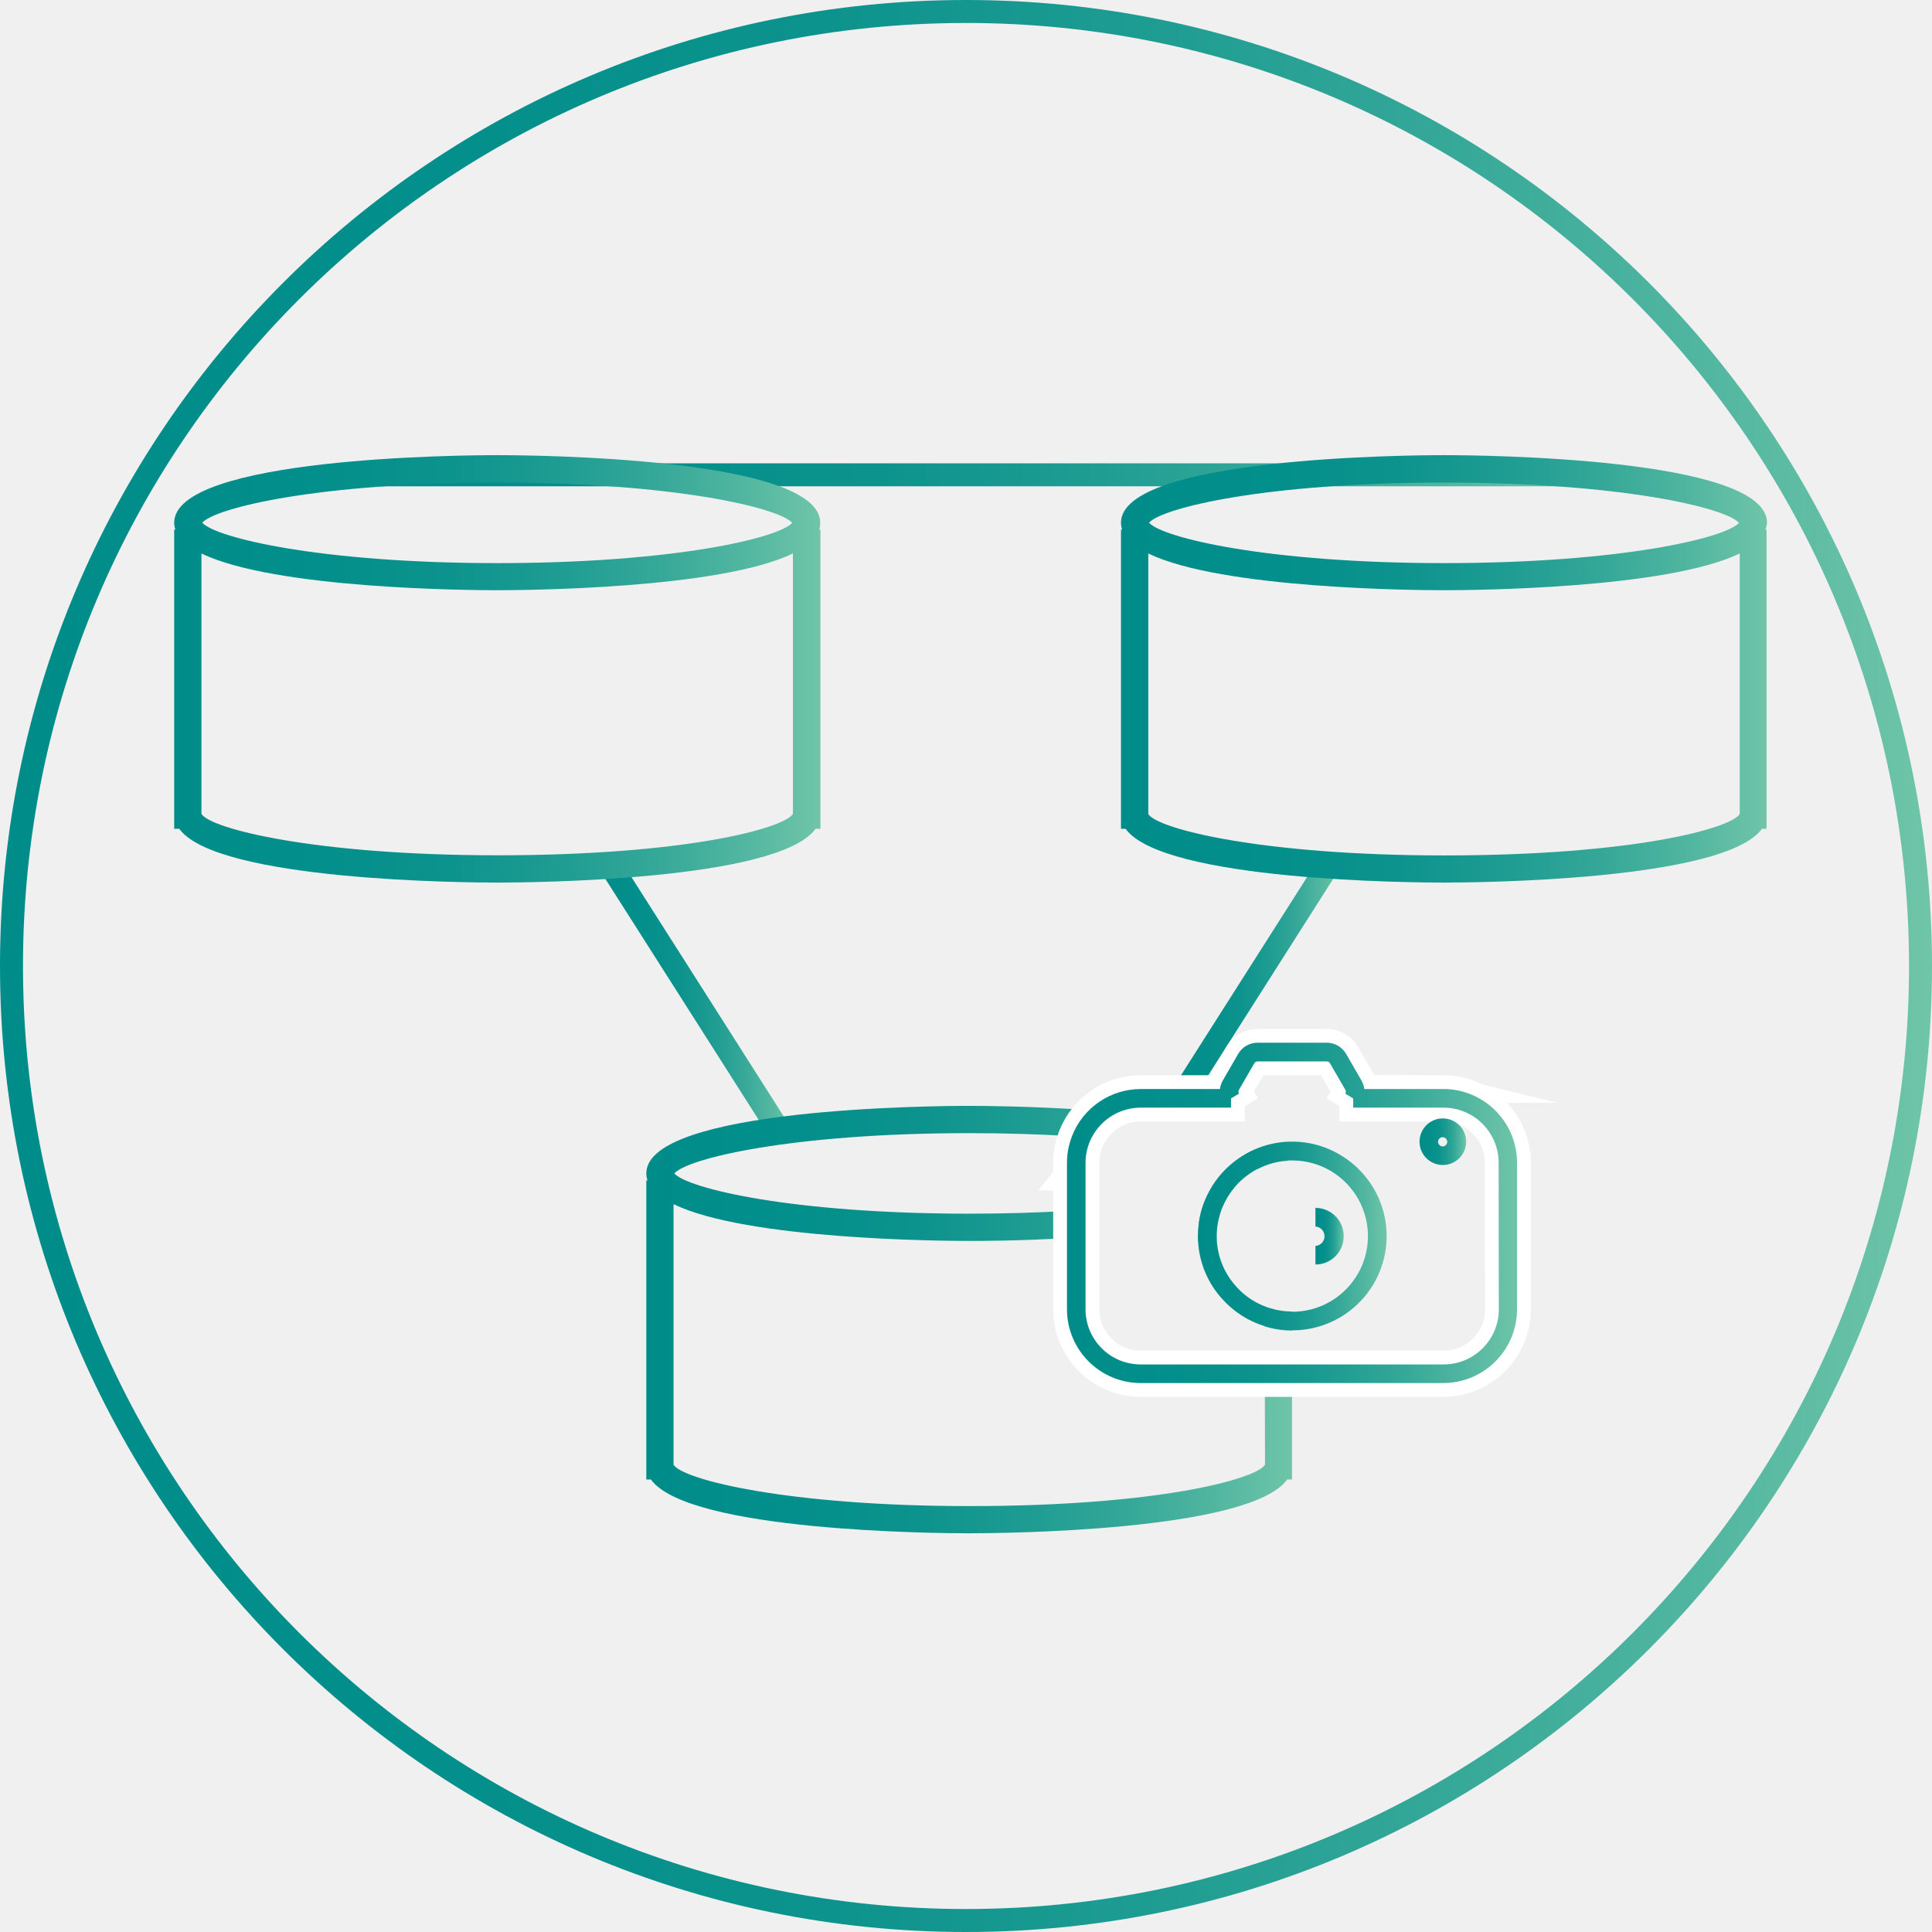
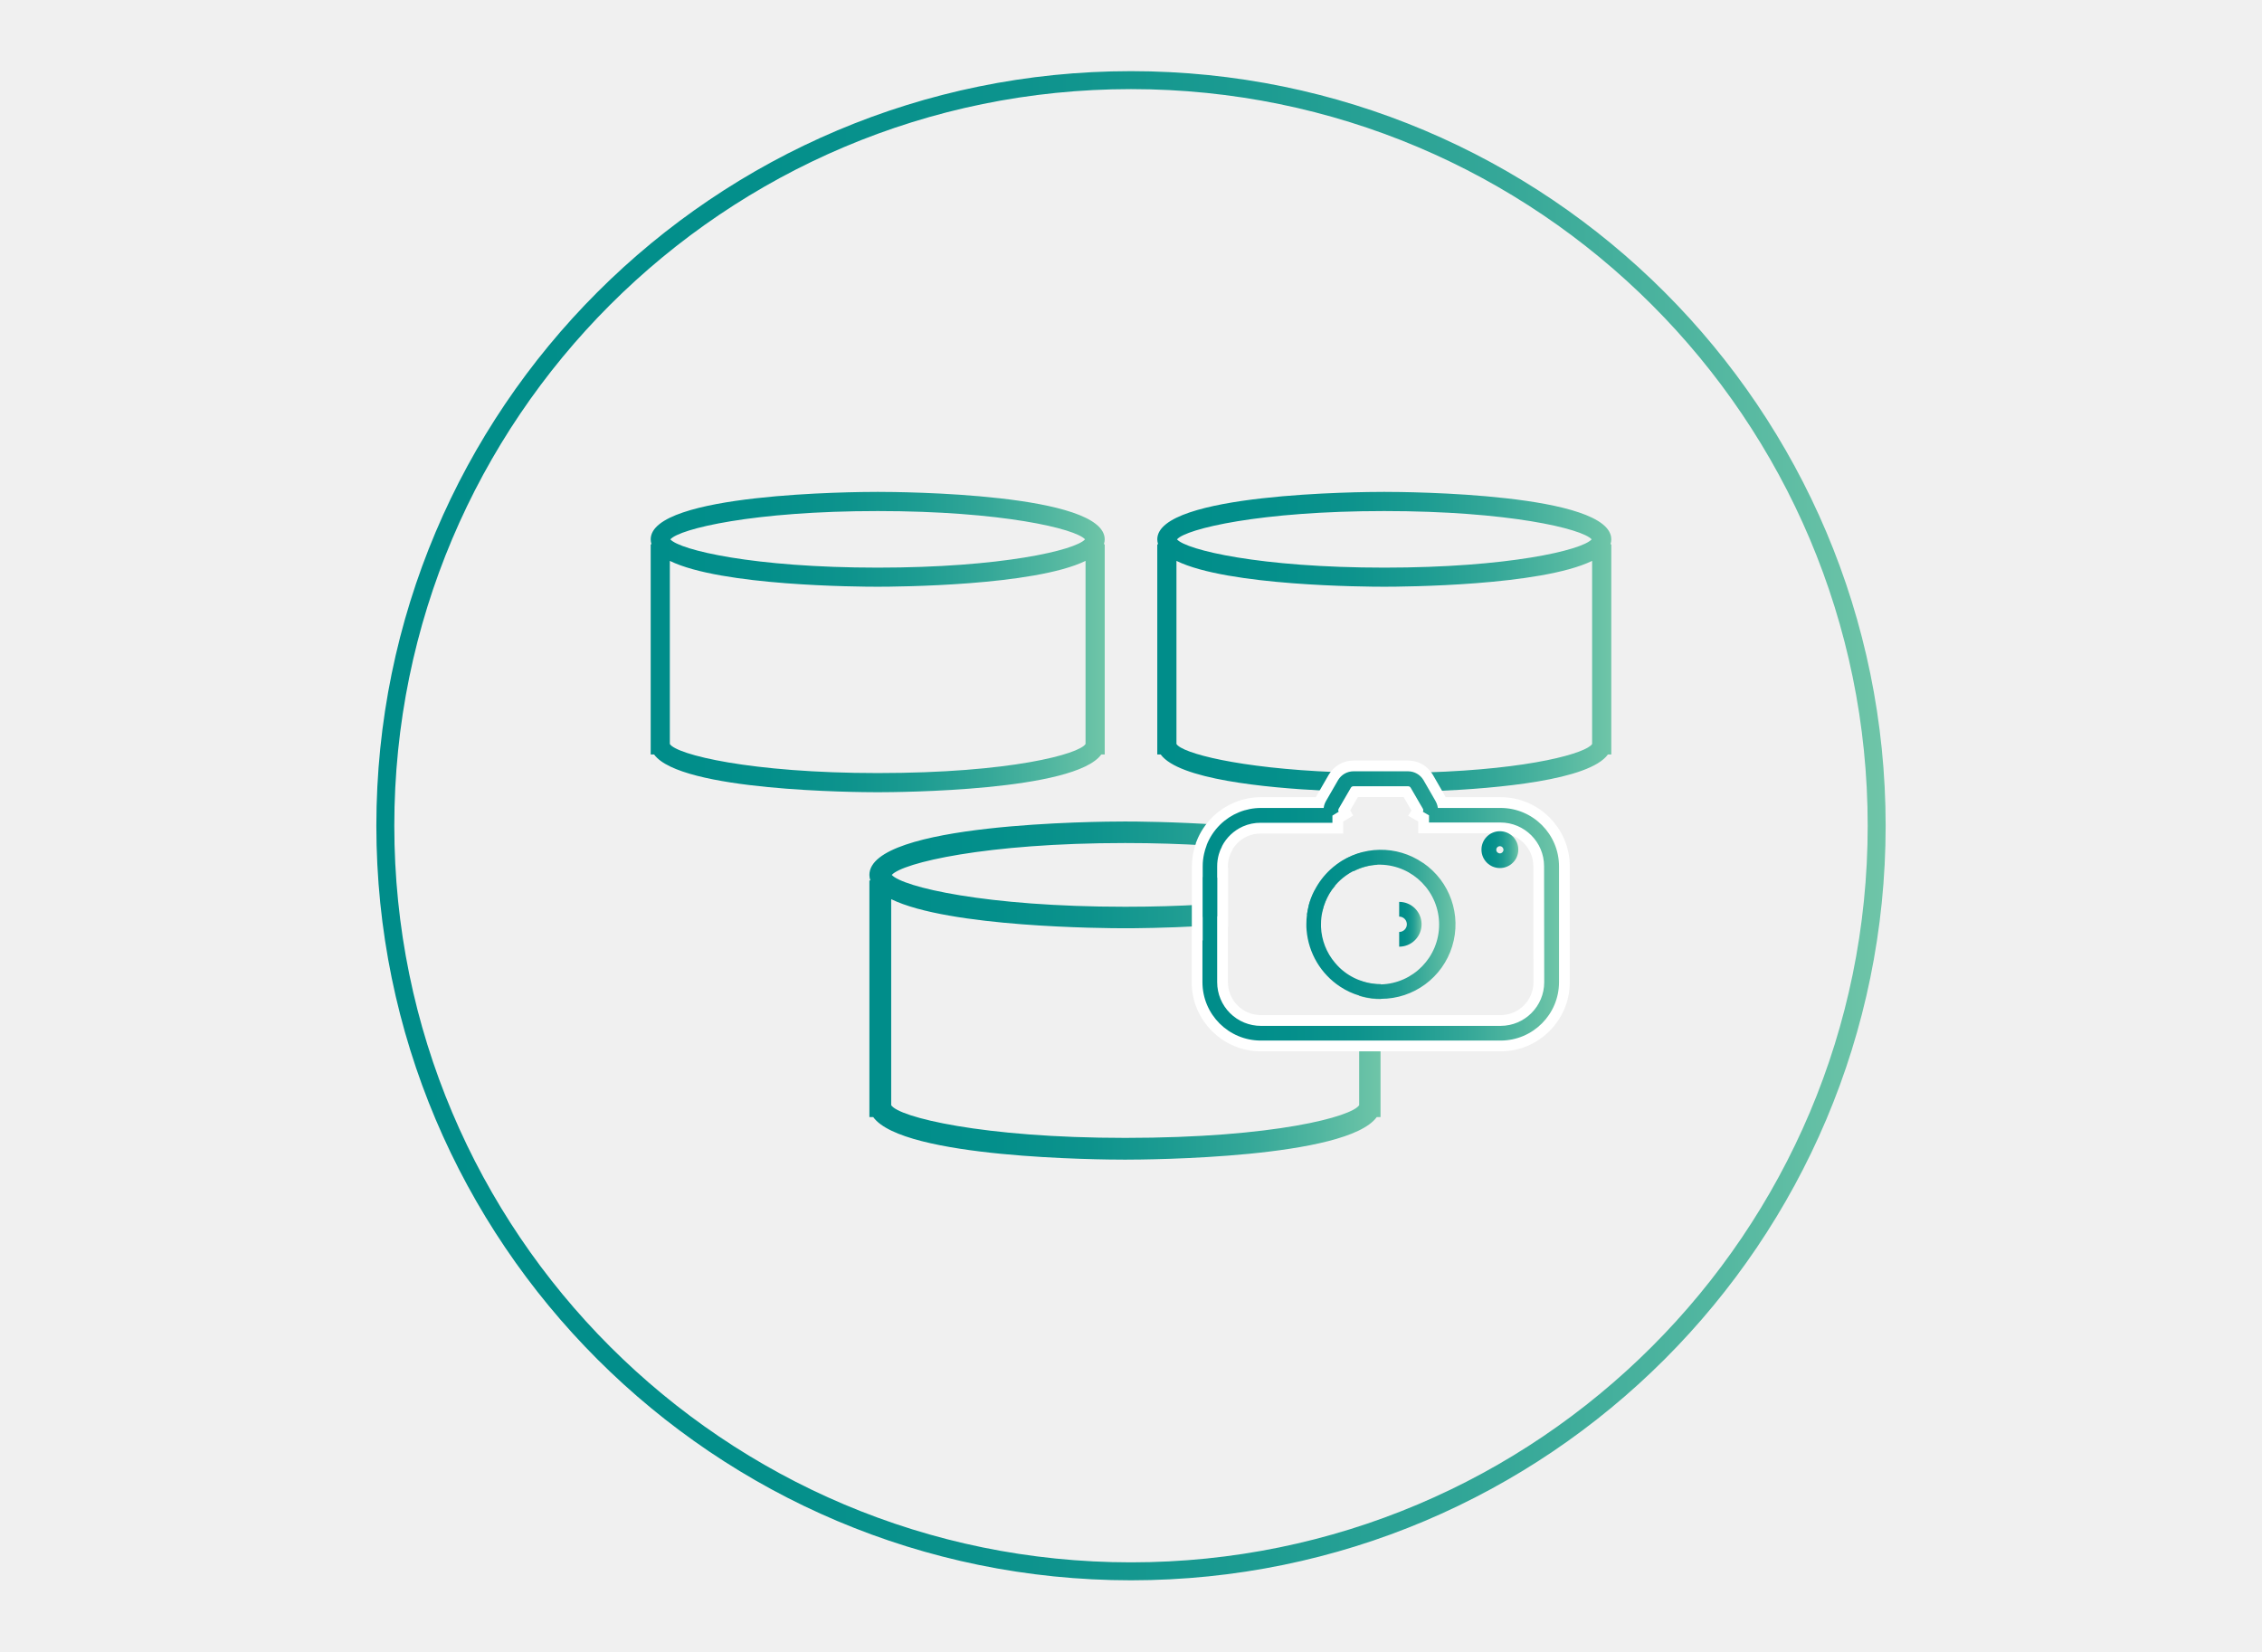
- <svg xmlns="http://www.w3.org/2000/svg" xmlns:xlink="http://www.w3.org/1999/xlink" id="Layer_1" data-name="Layer 1" viewBox="0 0 420.36 420.36">
+ <svg xmlns="http://www.w3.org/2000/svg" xmlns:xlink="http://www.w3.org/1999/xlink" id="Layer_1" data-name="Layer 1" viewBox="0 0 630 460">
  <defs>
-     <style>.cls-1,.cls-2,.cls-3,.cls-4,.cls-8{fill:none;}.cls-2,.cls-3,.cls-4,.cls-8,.cls-9{stroke-miterlimit:10;}.cls-2,.cls-3,.cls-4,.cls-8{stroke-width:5px;}.cls-2{stroke:url(#linear-gradient);}.cls-3{stroke:url(#linear-gradient-2);}.cls-4{stroke:url(#linear-gradient-3);}.cls-5{fill:url(#linear-gradient-4);}.cls-6{fill:url(#linear-gradient-5);}.cls-7{fill:url(#linear-gradient-6);}.cls-8{stroke:url(#linear-gradient-7);}.cls-9{stroke:#fff;stroke-width:6px;}.cls-12,.cls-9{fill:url(#linear-gradient-8);}.cls-10{fill:url(#linear-gradient-9);}.cls-11{fill:url(#linear-gradient-10);}.cls-13{fill:url(#linear-gradient-12);}.cls-14{clip-path:url(#clip-path);}.cls-15{clip-path:url(#clip-path-2);}.cls-16{clip-path:url(#clip-path-3);}.cls-17{clip-path:url(#clip-path-4);}.cls-18{clip-path:url(#clip-path-5);}.cls-19{clip-path:url(#clip-path-6);}.cls-20{clip-path:url(#clip-path-7);}.cls-21{clip-path:url(#clip-path-8);}.cls-22{clip-path:url(#clip-path-9);}.cls-23{clip-path:url(#clip-path-10);}</style>
-     <linearGradient id="linear-gradient" x1="253.35" y1="214.06" x2="291.82" y2="214.06" gradientUnits="userSpaceOnUse">
+     <style>.cls-1{fill:none;stroke-width:5px;stroke:url(#linear-gradient);}.cls-1,.cls-5{stroke-miterlimit:10;}.cls-2{fill:url(#linear-gradient-2);}.cls-3{fill:url(#linear-gradient-3);}.cls-4{fill:url(#linear-gradient-4);}.cls-5{stroke:#fff;stroke-width:6px;}.cls-5,.cls-8{fill:url(#linear-gradient-5);}.cls-6{fill:url(#linear-gradient-6);}.cls-7{fill:url(#linear-gradient-7);}.cls-9{fill:url(#linear-gradient-9);}</style>
+     <linearGradient id="linear-gradient" x1="104.82" y1="58.53" x2="525.18" y2="58.53" gradientTransform="translate(0 171.47)" gradientUnits="userSpaceOnUse">
      <stop offset="0" stop-color="#008d8a" />
      <stop offset="0.24" stop-color="#038f8b" />
      <stop offset="0.43" stop-color="#0d938d" />
      <stop offset="0.59" stop-color="#1d9c92" />
      <stop offset="0.74" stop-color="#34a798" />
      <stop offset="0.88" stop-color="#51b6a0" />
      <stop offset="1" stop-color="#6fc5a8" />
    </linearGradient>
-     <linearGradient id="linear-gradient-2" x1="76.09" y1="103.45" x2="345.72" y2="103.45" xlink:href="#linear-gradient" />
-     <linearGradient id="linear-gradient-3" x1="129.99" y1="217.1" x2="172.3" y2="217.1" xlink:href="#linear-gradient" />
-     <linearGradient id="linear-gradient-4" x1="37.9" y1="145.53" x2="178.46" y2="145.53" xlink:href="#linear-gradient" />
-     <linearGradient id="linear-gradient-5" x1="243.9" y1="145.53" x2="384.46" y2="145.53" xlink:href="#linear-gradient" />
-     <linearGradient id="linear-gradient-6" x1="140.62" y1="287.14" x2="281.17" y2="287.14" xlink:href="#linear-gradient" />
-     <linearGradient id="linear-gradient-7" x1="0" y1="210.18" x2="420.36" y2="210.18" xlink:href="#linear-gradient" />
-     <linearGradient id="linear-gradient-8" x1="232.15" y1="263.88" x2="330.12" y2="263.88" xlink:href="#linear-gradient" />
-     <linearGradient id="linear-gradient-9" x1="260.63" y1="268.93" x2="301.64" y2="268.93" xlink:href="#linear-gradient" />
-     <linearGradient id="linear-gradient-10" x1="286.21" y1="268.93" x2="292.36" y2="268.93" xlink:href="#linear-gradient" />
-     <linearGradient id="linear-gradient-12" x1="308.83" y1="248.4" x2="318.96" y2="248.4" xlink:href="#linear-gradient" />
-     <clipPath id="clip-path">
-       <rect class="cls-1" x="976.24" y="393.8" width="132.93" height="55.39" />
-     </clipPath>
-     <clipPath id="clip-path-2">
-       <rect class="cls-1" x="976.24" y="449.19" width="132.93" height="55.39" />
-     </clipPath>
-     <clipPath id="clip-path-3">
-       <rect class="cls-1" x="976.24" y="338.42" width="132.93" height="55.39" />
-     </clipPath>
-     <clipPath id="clip-path-4">
-       <rect class="cls-1" x="976.24" y="283.03" width="132.93" height="55.39" />
-     </clipPath>
-     <clipPath id="clip-path-5">
-       <rect class="cls-1" x="976.24" y="189.98" width="132.93" height="93.05" />
-     </clipPath>
-     <clipPath id="clip-path-6">
-       <rect class="cls-1" x="976.24" y="134.59" width="132.93" height="55.39" />
-     </clipPath>
-     <clipPath id="clip-path-7">
-       <rect class="cls-1" x="976.24" y="79.2" width="132.93" height="55.39" />
-     </clipPath>
-     <clipPath id="clip-path-8">
-       <rect class="cls-1" x="976.24" y="23.81" width="132.93" height="55.39" />
-     </clipPath>
-     <clipPath id="clip-path-9">
-       <rect class="cls-1" x="976.24" y="-31.57" width="132.93" height="55.39" />
-     </clipPath>
-     <clipPath id="clip-path-10">
-       <rect class="cls-1" x="976.24" y="-86.96" width="132.93" height="55.39" />
-     </clipPath>
+     <linearGradient id="linear-gradient-2" x1="181.23" y1="178.84" x2="307.68" y2="178.84" gradientUnits="userSpaceOnUse">
+       <stop offset="0" stop-color="#008d8a" />
+       <stop offset="0.24" stop-color="#038f8b" />
+       <stop offset="0.43" stop-color="#0d938d" />
+       <stop offset="0.59" stop-color="#1d9c92" />
+       <stop offset="0.74" stop-color="#34a798" />
+       <stop offset="0.88" stop-color="#51b6a0" />
+       <stop offset="1" stop-color="#6fc5a8" />
+     </linearGradient>
+     <linearGradient id="linear-gradient-3" x1="322.32" y1="178.76" x2="448.77" y2="178.76" xlink:href="#linear-gradient-2" />
+     <linearGradient id="linear-gradient-4" x1="242.24" y1="275.9" x2="384.6" y2="275.9" xlink:href="#linear-gradient-2" />
+     <linearGradient id="linear-gradient-5" x1="334.94" y1="252.34" x2="434.18" y2="252.34" xlink:href="#linear-gradient-2" />
+     <linearGradient id="linear-gradient-6" x1="363.8" y1="257.45" x2="405.33" y2="257.45" xlink:href="#linear-gradient-2" />
+     <linearGradient id="linear-gradient-7" x1="389.69" y1="257.45" x2="395.93" y2="257.45" xlink:href="#linear-gradient-2" />
+     <linearGradient id="linear-gradient-9" x1="412.61" y1="236.66" x2="422.87" y2="236.66" xlink:href="#linear-gradient-2" />
  </defs>
-   <polyline class="cls-2" points="289.71 187.14 286.1 192.81 258.02 236.94 255.45 240.98" />
-   <polyline class="cls-3" points="340.23 104.75 341.15 103.31 256.63 103.31 165.16 103.31 80.63 103.31 81.55 104.76" />
-   <polyline class="cls-4" points="170.19 247.04 166.75 241.63 135.58 192.65 132.09 187.17" />
-   <path class="cls-5" d="M178.46,113.73c0-14.28-63.09-14.7-70.28-14.7s-70.28.42-70.28,14.7a4.58,4.58,0,0,0,.26,1.52H37.9v65.08H39c8.2,11.34,62.58,11.7,69.23,11.7s61-.36,69.22-11.7h1.06V115.25h-.26A4.85,4.85,0,0,0,178.46,113.73ZM108.18,105c38.45,0,61.26,5.47,64.19,8.76-2.93,3.29-25.74,8.76-64.19,8.76S46.91,117,44,113.73C46.91,110.44,69.72,105,108.18,105ZM43.83,177.32v-.14a.68.68,0,0,1,0,.14Zm128.69,0h0a.45.45,0,0,1,0-.12Zm0-.23c-1.88,3.08-23.06,9-64.34,9-39.41,0-62.37-5.74-64.35-9V120.42c15.88,7.73,58.51,8,64.35,8s48.47-.28,64.34-8Z" />
-   <path class="cls-6" d="M384.46,113.73c0-14.28-63.09-14.7-70.28-14.7s-70.28.42-70.28,14.7a4.85,4.85,0,0,0,.26,1.52h-.26v65.08h1c8.2,11.34,62.58,11.7,69.23,11.7s61-.36,69.23-11.7h1V115.25h-.26A4.85,4.85,0,0,0,384.46,113.73ZM314.18,105c38.45,0,61.26,5.47,64.19,8.76-2.93,3.29-25.74,8.76-64.19,8.76S252.92,117,250,113.73C252.92,110.44,275.73,105,314.18,105Zm-64.34,72.35v-.14s0,.09,0,.14Zm128.68,0h0s0-.08,0-.12Zm0-.23c-1.88,3.08-23,9-64.34,9-39.41,0-62.37-5.74-64.34-9V120.42c15.87,7.73,58.5,8,64.34,8s48.47-.28,64.34-8Z" />
-   <path class="cls-7" d="M263.35,259.62l-.48.11a20.17,20.17,0,0,0-1.59,4.17,21.1,21.1,0,0,0-.46,2.37c1.48-.28,2.91-.58,4.28-.9a15.07,15.07,0,0,1,.84-2.67,15.41,15.41,0,0,1,1-2,15.21,15.21,0,0,1,1.74-2.41C267.17,258.71,265.39,259.17,263.35,259.62Zm0,0-.48.11a20.17,20.17,0,0,0-1.59,4.17,21.1,21.1,0,0,0-.46,2.37c1.48-.28,2.91-.58,4.28-.9a15.07,15.07,0,0,1,.84-2.67,15.41,15.41,0,0,1,1-2,15.21,15.21,0,0,1,1.74-2.41C267.17,258.71,265.39,259.17,263.35,259.62Zm12.8-10.5a20.3,20.3,0,0,0-7.16,3.39,26,26,0,0,1,4.71,1.83,16.19,16.19,0,0,1,6.6-1.77A11.3,11.3,0,0,0,276.15,249.12Zm-.91,69.57c-1.88,3.08-23.06,9-64.35,9-39.4,0-62.37-5.75-64.34-9V262c15.87,7.73,58.51,8,64.34,8,2.39,0,10.92,0,21.26-.63l4-.24v-5.93c-1.31.1-2.66.19-4,.27-6.43.38-13.53.6-21.26.6-38.45,0-61.26-5.47-64.18-8.76,2.92-3.3,25.73-8.76,64.18-8.76,8.18,0,15.64.25,22.36.66l4.3.3a12,12,0,0,1,5.8-5.46c-2.14-.19-4.26-.36-6.34-.51-12.44-.87-23.37-.93-26.12-.93-7.19,0-70.27.41-70.27,14.7a4.62,4.62,0,0,0,.26,1.52h-.26v65.08h1c8.19,11.34,62.58,11.7,69.22,11.7s61-.36,69.23-11.7h1.05V297h-5.93Zm-128.69.24v-.14a.59.59,0,0,1,0,.14Zm128.69,0h0a.43.43,0,0,1,0-.12Zm5.89-33.46a16.26,16.26,0,0,1-4.8-.72c-.37-.11-.73-.24-1.09-.38v4.27c.36.11.72.21,1.09.3a20,20,0,0,0,4.8.58h0v-4Zm-17.78-25.85-.48.11a20.17,20.17,0,0,0-1.59,4.17,21.1,21.1,0,0,0-.46,2.37c1.48-.28,2.91-.58,4.28-.9a15.07,15.07,0,0,1,.84-2.67,15.41,15.41,0,0,1,1-2,15.21,15.21,0,0,1,1.74-2.41C267.17,258.71,265.39,259.17,263.35,259.62Z" />
-   <circle class="cls-8" cx="210.18" cy="210.18" r="207.68" />
-   <path class="cls-9" d="M248.19,296.87a12,12,0,0,1-12-12V273.2c-1.34.08-2.68.13-4,.18v11.48a16.06,16.06,0,0,0,16,16.05h21.7v-4Zm-16-40.92v11l4-.17V256.13C234.88,256.06,233.53,256,232.15,256Zm81.92-19H296.84a4.93,4.93,0,0,0-.63-1.88l-3.33-5.78a4.89,4.89,0,0,0-4.21-2.42H273.61a4.88,4.88,0,0,0-4.21,2.43l-3.34,5.78a5,5,0,0,0-.62,1.87H248.19a16.06,16.06,0,0,0-14.94,10.22,15.71,15.71,0,0,0-.72,2.36,15.31,15.31,0,0,0-.38,3.47v31.87a16.06,16.06,0,0,0,16,16.05h65.88a16.07,16.07,0,0,0,16.05-16.05V253A16.07,16.07,0,0,0,314.07,236.94Zm12,47.92a12,12,0,0,1-12,12H248.19a12,12,0,0,1-12-12V253a11.89,11.89,0,0,1,.46-3.29,11.16,11.16,0,0,1,.9-2.24A12,12,0,0,1,248.19,241h19.65v-2l1.73-1.05a.8.8,0,0,1,0-.83l3.34-5.77a.79.79,0,0,1,.7-.41h15.06a.79.79,0,0,1,.7.4l3.34,5.77a.81.81,0,0,1,0,.84l1.72,1.05v2h19.64a12,12,0,0,1,12,12ZM232.15,256v11l4-.17V256.13C234.88,256.06,233.53,256,232.15,256Zm16,40.92a12,12,0,0,1-12-12V273.2c-1.34.08-2.68.13-4,.18v11.48a16.06,16.06,0,0,0,16,16.05h21.7v-4Zm-16-40.92v11l4-.17V256.13C234.88,256.06,233.53,256,232.15,256Zm16,40.92a12,12,0,0,1-12-12V273.2c-1.34.08-2.68.13-4,.18v11.48a16.06,16.06,0,0,0,16,16.05h21.7v-4Z" />
-   <path class="cls-10" d="M263.35,259.54l-.38-.09c0,.07-.07.13-.1.2a20.17,20.17,0,0,0-1.59,4.17c1.84-.4,3.39-.8,4.66-1.2a15.41,15.41,0,0,1,1-2C266,260.25,264.77,259.89,263.35,259.54ZM292.73,252a20.41,20.41,0,0,0-23.74.4,19.29,19.29,0,0,0-1.78,1.47,20.32,20.32,0,0,0-4.24,5.55c0,.07-.07.13-.1.2a20.17,20.17,0,0,0-1.59,4.17,21.1,21.1,0,0,0-.46,2.37,19.11,19.11,0,0,0-.19,2.74c0,.55,0,1.08.07,1.6a20.27,20.27,0,0,0,5.18,12.07,20.45,20.45,0,0,0,9.36,6c.36.11.72.21,1.09.3a20,20,0,0,0,4.8.58h0A20.5,20.5,0,0,0,292.73,252Zm-11.56,33.36h0a16.26,16.26,0,0,1-4.8-.72c-.37-.11-.73-.24-1.09-.38a16.08,16.08,0,0,1-5.35-3.35,17.37,17.37,0,0,1-1.32-1.4,16.31,16.31,0,0,1-3.87-9.87c0-.24,0-.49,0-.74a15.63,15.63,0,0,1,.42-3.64,15.07,15.07,0,0,1,.84-2.67,15.41,15.41,0,0,1,1-2,15.21,15.21,0,0,1,1.74-2.41,16.34,16.34,0,0,1,2.88-2.63,15.77,15.77,0,0,1,2.12-1.29,16.19,16.19,0,0,1,6.6-1.77l.83,0a16.46,16.46,0,0,1,0,32.92Zm-17.82-25.85c1.42.35,2.63.71,3.61,1a15.21,15.21,0,0,1,1.74-2.41C267.17,258.63,265.39,259.09,263.35,259.54Z" />
-   <path class="cls-11" d="M286.21,275.09v-4a2.12,2.12,0,0,0,0-4.23v-4.05a6.16,6.16,0,0,1,0,12.32Z" />
-   <path class="cls-12" d="M248.19,296.87a12,12,0,0,1-12-12V273.2c-1.34.08-2.68.13-4,.18v11.48a16.06,16.06,0,0,0,16,16.05h21.7v-4Zm-16-40.92v11l4-.17V256.13C234.88,256.06,233.53,256,232.15,256Zm16,40.92a12,12,0,0,1-12-12V273.2c-1.34.08-2.68.13-4,.18v11.48a16.06,16.06,0,0,0,16,16.05h21.7v-4Zm-16-40.92v11l4-.17V256.13C234.88,256.06,233.53,256,232.15,256Zm81.92-19H296.84a4.93,4.93,0,0,0-.63-1.88l-3.33-5.78a4.89,4.89,0,0,0-4.21-2.42H273.61a4.88,4.88,0,0,0-4.21,2.43l-3.34,5.78a5,5,0,0,0-.62,1.87H248.19a16.06,16.06,0,0,0-14.94,10.22,15.71,15.71,0,0,0-.72,2.36,15.31,15.31,0,0,0-.38,3.47v31.87a16.06,16.06,0,0,0,16,16.05h65.88a16.07,16.07,0,0,0,16.05-16.05V253A16.07,16.07,0,0,0,314.07,236.94Zm12,47.92a12,12,0,0,1-12,12H248.19a12,12,0,0,1-12-12V253a11.89,11.89,0,0,1,.46-3.29,11.16,11.16,0,0,1,.9-2.24A12,12,0,0,1,248.19,241h19.65v-2l1.73-1.05a.8.8,0,0,1,0-.83l3.34-5.77a.79.79,0,0,1,.7-.41h15.06a.79.79,0,0,1,.7.4l3.34,5.77a.81.81,0,0,1,0,.84l1.72,1.05v2h19.64a12,12,0,0,1,12,12ZM232.15,256v11l4-.17V256.13C234.88,256.06,233.53,256,232.15,256Zm16,40.92a12,12,0,0,1-12-12V273.2c-1.34.08-2.68.13-4,.18v11.48a16.06,16.06,0,0,0,16,16.05h21.7v-4Z" />
-   <path class="cls-13" d="M313.89,243.34A5.07,5.07,0,1,0,319,248.4,5.07,5.07,0,0,0,313.89,243.34Zm0,6.09a1,1,0,1,1,1-1A1,1,0,0,1,313.89,249.43Z" />
+   <circle class="cls-1" cx="315" cy="230" r="207.68" />
+   <path class="cls-2" d="M307.68,150.23c0-12.85-56.76-13.22-63.23-13.22s-63.22.37-63.22,13.22a4.24,4.24,0,0,0,.23,1.37h-.23v58.55h.94c7.37,10.2,56.3,10.52,62.28,10.52s54.91-.32,62.28-10.52h.95V151.6h-.24A4.25,4.25,0,0,0,307.68,150.23Zm-63.23-7.88c34.6,0,55.12,4.92,57.75,7.88-2.63,3-23.15,7.88-57.75,7.88s-55.11-4.91-57.75-7.88C189.34,147.27,209.85,142.35,244.45,142.35Zm-57.89,65.09v-.12a.37.37,0,0,1,0,.12Zm115.78,0h0a.3.3,0,0,1,0-.1Zm0-.21c-1.69,2.77-20.75,8.1-57.89,8.1-35.45,0-56.11-5.16-57.89-8.1v-51c14.28,7,52.64,7.2,57.89,7.2s43.6-.24,57.89-7.2Z" />
+   <path class="cls-3" d="M448.77,150.23c0-12.85-56.75-13.22-63.22-13.22s-63.23.37-63.23,13.22a4.25,4.25,0,0,0,.24,1.37h-.24v58.55h.95c5,6.89,28.9,9.27,45.76,10.09,1.6.08,3.13.15,4.57.2l2.63-4.53a.79.79,0,0,1,.71-.42h15.25a.79.79,0,0,1,.71.41l2.67,4.61,4.56-.18c16.89-.73,42.53-3,47.7-10.18h.94V151.6h-.23A4.24,4.24,0,0,0,448.77,150.23Zm-63.22-7.88c34.59,0,55.11,4.92,57.75,7.88-2.64,3-23.16,7.88-57.75,7.88s-55.12-4.91-57.75-7.88C330.43,147.27,351,142.35,385.55,142.35Zm-57.89,65.09v-.12a.37.37,0,0,1,0,.12Zm115.77,0h0s0-.07,0-.1Zm0-.21c-1.49,2.46-16.74,7-46.22,7.92-3.67.11-7.56.18-11.66.18-4.8,0-9.32-.1-13.57-.27-27.14-1.09-42.78-5.29-44.32-7.83v-51c14.28,7,52.63,7.2,57.89,7.2s43.6-.24,57.88-7.2Z" />
+   <path class="cls-4" d="M371.88,246.67c-1.48.43-3.2.88-5.15,1.31l-.18.05a2.68,2.68,0,0,0-.49.11,20.77,20.77,0,0,0-1.59,4.13.29.29,0,0,1,0,.09,23.14,23.14,0,0,0-.47,2.4c1.49-.28,2.95-.59,4.32-.9h0a16.12,16.12,0,0,1,.85-2.71,16.49,16.49,0,0,1,1-2.06,16.13,16.13,0,0,1,1.77-2.44Zm12.67,27.53a16.34,16.34,0,0,1-4.86-.73,11,11,0,0,1-1.1-.38v4.32c.36.11.73.22,1.1.31a20.08,20.08,0,0,0,4.86.58h.05v-4.1Zm-6,11.63v22c-1.9,3.12-23.35,9.12-65.18,9.12-39.9,0-63.16-5.82-65.16-9.12V250.46c16.07,7.84,59.26,8.1,65.16,8.1,2.43,0,11.07-.05,21.53-.63l4.1-.24v-6c-1.33.1-2.69.19-4.1.27-6.51.39-13.7.61-21.53.61-38.94,0-62-5.54-65-8.87,3-3.35,26.05-8.88,65-8.88,8.27,0,15.82.26,22.62.67h0l4.32.3h0a12.2,12.2,0,0,1,5.88-5.53h-.15c-2.11-.19-4.21-.36-6.27-.51h-.07c-12.57-.87-23.61-.93-26.39-.93-7.27,0-71.17.41-71.17,14.89a4.54,4.54,0,0,0,.27,1.54h-.27v65.91h1.07c8.29,11.48,63.38,11.85,70.1,11.85s61.83-.37,70.13-11.85h1.06V285.83ZM248.25,308.09V308a.59.59,0,0,1,0,.14Zm130.34,0h0a.43.43,0,0,1,0-.12Zm5.07-67.28a11.54,11.54,0,0,0-4.15-3.43,20.73,20.73,0,0,0-7.25,3.44,26.88,26.88,0,0,1,4.69,1.81l.08.05a16.31,16.31,0,0,1,6.69-1.79Zm-11.78,5.86c-1.48.43-3.2.88-5.15,1.31l-.18.05a2.68,2.68,0,0,0-.49.11,20.77,20.77,0,0,0-1.59,4.13.29.29,0,0,1,0,.09,23.14,23.14,0,0,0-.47,2.4c1.49-.28,2.95-.59,4.32-.9h0a16.12,16.12,0,0,1,.85-2.71,16.49,16.49,0,0,1,1-2.06,16.13,16.13,0,0,1,1.77-2.44Zm0,0c-1.48.43-3.2.88-5.15,1.31l-.18.05a2.68,2.68,0,0,0-.49.11,20.77,20.77,0,0,0-1.59,4.13.29.29,0,0,1,0,.09,23.14,23.14,0,0,0-.47,2.4c1.49-.28,2.95-.59,4.32-.9h0a16.12,16.12,0,0,1,.85-2.71,16.49,16.49,0,0,1,1-2.06,16.13,16.13,0,0,1,1.77-2.44Z" />
+   <path class="cls-5" d="M351.19,285.75A12.17,12.17,0,0,1,339,273.58V261.77c-1.36.09-2.71.14-4.1.18v11.63a16.27,16.27,0,0,0,16.25,16.26h22v-4.09ZM334.94,244.3v11.12l4.1-.17V244.48C337.71,244.41,336.35,244.36,334.94,244.3Zm16.25,41.45A12.17,12.17,0,0,1,339,273.58V261.77c-1.36.09-2.71.14-4.1.18v11.63a16.27,16.27,0,0,0,16.25,16.26h22v-4.09ZM334.94,244.3v11.12l4.1-.17V244.48C337.71,244.41,336.35,244.36,334.94,244.3Zm83-19.25H400.47a5.39,5.39,0,0,0-.34-1.28,3.93,3.93,0,0,0-.3-.62l-2.62-4.56-.75-1.3a5,5,0,0,0-4.27-2.45H376.94a5,5,0,0,0-4.27,2.46l-.69,1.2-2.69,4.66c-.09.17-.19.35-.26.52a5.16,5.16,0,0,0-.37,1.37H351.19a16.2,16.2,0,0,0-11.32,4.61l-.07.07a16.39,16.39,0,0,0-3.74,5.67l0,.08a15.38,15.38,0,0,0-.7,2.31,15.69,15.69,0,0,0-.39,3.52v32.27a16.27,16.27,0,0,0,16.25,16.26h66.73a16.28,16.28,0,0,0,16.26-16.26V241.31A16.28,16.28,0,0,0,417.92,225.05Zm12.15,48.53a12.17,12.17,0,0,1-12.15,12.17H351.19A12.17,12.17,0,0,1,339,273.58V241.31a12.25,12.25,0,0,1,.46-3.34,11,11,0,0,1,.88-2.19l0-.07a12.09,12.09,0,0,1,5.73-5.46l.15-.07a12,12,0,0,1,4.9-1H371.1v-2l1.74-1.07a.86.86,0,0,1,0-.84l.76-1.31,2.63-4.53a.79.79,0,0,1,.71-.42h15.25a.79.79,0,0,1,.71.41l2.67,4.61.72,1.23a.85.85,0,0,1,0,.85L398,227.1v2h19.9a12.17,12.17,0,0,1,12.15,12.17ZM334.94,244.3v11.12l4.1-.17V244.48C337.71,244.41,336.35,244.36,334.94,244.3Zm16.25,41.45A12.17,12.17,0,0,1,339,273.58V261.77c-1.36.09-2.71.14-4.1.18v11.63a16.27,16.27,0,0,0,16.25,16.26h22v-4.09Z" />
+   <path class="cls-6" d="M366.55,247.94l.18,0c1.36.35,2.53.69,3.47,1a14.45,14.45,0,0,1,1.68-2.34l.09-.11Q369.65,247.25,366.55,247.94Zm29.75-7.6a20.68,20.68,0,0,0-24,.4,19.89,19.89,0,0,0-1.81,1.49,20.78,20.78,0,0,0-4.29,5.61,1.36,1.36,0,0,1-.1.21,20.52,20.52,0,0,0-1.61,4.23c-.2.79-.35,1.59-.47,2.39a21.36,21.36,0,0,0-.18,2.77c0,.56,0,1.11.06,1.63a20.92,20.92,0,0,0,9.31,15.73,19.89,19.89,0,0,0,5.42,2.53c.36.11.73.21,1.1.3a20.09,20.09,0,0,0,4.86.59h.05a20.75,20.75,0,0,0,11.7-37.88Zm-11.7,33.78h-.05a16.34,16.34,0,0,1-4.86-.73c-.37-.11-.74-.25-1.1-.38a16.38,16.38,0,0,1-5.42-3.39c-.47-.46-.92-.93-1.33-1.42a16.46,16.46,0,0,1-3.92-10c0-.25,0-.5,0-.76a15.72,15.72,0,0,1,.4-3.58.36.36,0,0,1,0-.1,16.31,16.31,0,0,1,.85-2.7,15.11,15.11,0,0,1,1-2.05,14.45,14.45,0,0,1,1.68-2.34l.09-.11a16.69,16.69,0,0,1,2.91-2.66,16.88,16.88,0,0,1,2.07-1.27s.06,0,.08,0a16.34,16.34,0,0,1,6.63-1.78h.06c.26,0,.55,0,.83,0a16.68,16.68,0,0,1,.05,33.35ZM366.73,248l-.18,0-.39-.1a1.36,1.36,0,0,1-.1.21,20.52,20.52,0,0,0-1.61,4.23h0c1.86-.4,3.42-.8,4.7-1.21a15.11,15.11,0,0,1,1-2.05C369.26,248.67,368.09,248.33,366.73,248Z" />
+   <path class="cls-7" d="M389.69,263.69v-4.1a2.14,2.14,0,1,0,0-4.28v-4.1a6.24,6.24,0,1,1,0,12.48Z" />
+   <path class="cls-8" d="M351.19,285.75A12.17,12.17,0,0,1,339,273.58V261.77c-1.36.09-2.71.14-4.1.18v11.63a16.27,16.27,0,0,0,16.25,16.26h22v-4.09ZM334.94,244.3v11.12l4.1-.17V244.48C337.71,244.41,336.35,244.36,334.94,244.3Zm83-19.25H400.47a5.39,5.39,0,0,0-.34-1.28,3.93,3.93,0,0,0-.3-.62l-2.62-4.56-.75-1.3a5,5,0,0,0-4.27-2.45H376.94a5,5,0,0,0-4.27,2.46l-.69,1.2-2.69,4.66c-.09.17-.19.35-.26.52a5.16,5.16,0,0,0-.37,1.37H351.19a16.2,16.2,0,0,0-11.32,4.61l-.07.07a16.39,16.39,0,0,0-3.74,5.67l0,.08a15.38,15.38,0,0,0-.7,2.31,15.69,15.69,0,0,0-.39,3.52v32.27a16.27,16.27,0,0,0,16.25,16.26h66.73a16.28,16.28,0,0,0,16.26-16.26V241.31A16.28,16.28,0,0,0,417.92,225.05Zm12.15,48.53a12.17,12.17,0,0,1-12.15,12.17H351.19A12.17,12.17,0,0,1,339,273.58V241.31a12.25,12.25,0,0,1,.46-3.34,11,11,0,0,1,.88-2.19l0-.07a12.09,12.09,0,0,1,5.73-5.46l.15-.07a12,12,0,0,1,4.9-1H371.1v-2l1.74-1.07a.86.86,0,0,1,0-.84l.76-1.31,2.63-4.53a.79.79,0,0,1,.71-.42h15.25a.79.79,0,0,1,.71.41l2.67,4.61.72,1.23a.85.85,0,0,1,0,.85L398,227.1v2h19.9a12.17,12.17,0,0,1,12.15,12.17ZM334.94,244.3v11.12l4.1-.17V244.48C337.71,244.41,336.35,244.36,334.94,244.3Zm16.25,41.45A12.17,12.17,0,0,1,339,273.58V261.77c-1.36.09-2.71.14-4.1.18v11.63a16.27,16.27,0,0,0,16.25,16.26h22v-4.09ZM334.94,244.3v11.12l4.1-.17V244.48C337.71,244.41,336.35,244.36,334.94,244.3Zm16.25,41.45A12.17,12.17,0,0,1,339,273.58V261.77c-1.36.09-2.71.14-4.1.18v11.63a16.27,16.27,0,0,0,16.25,16.26h22v-4.09Z" />
+   <path class="cls-9" d="M417.74,231.53a5.13,5.13,0,1,0,5.13,5.12A5.13,5.13,0,0,0,417.74,231.53Zm0,6.17a1,1,0,1,1,1-1A1,1,0,0,1,417.74,237.7Z" />
</svg>
